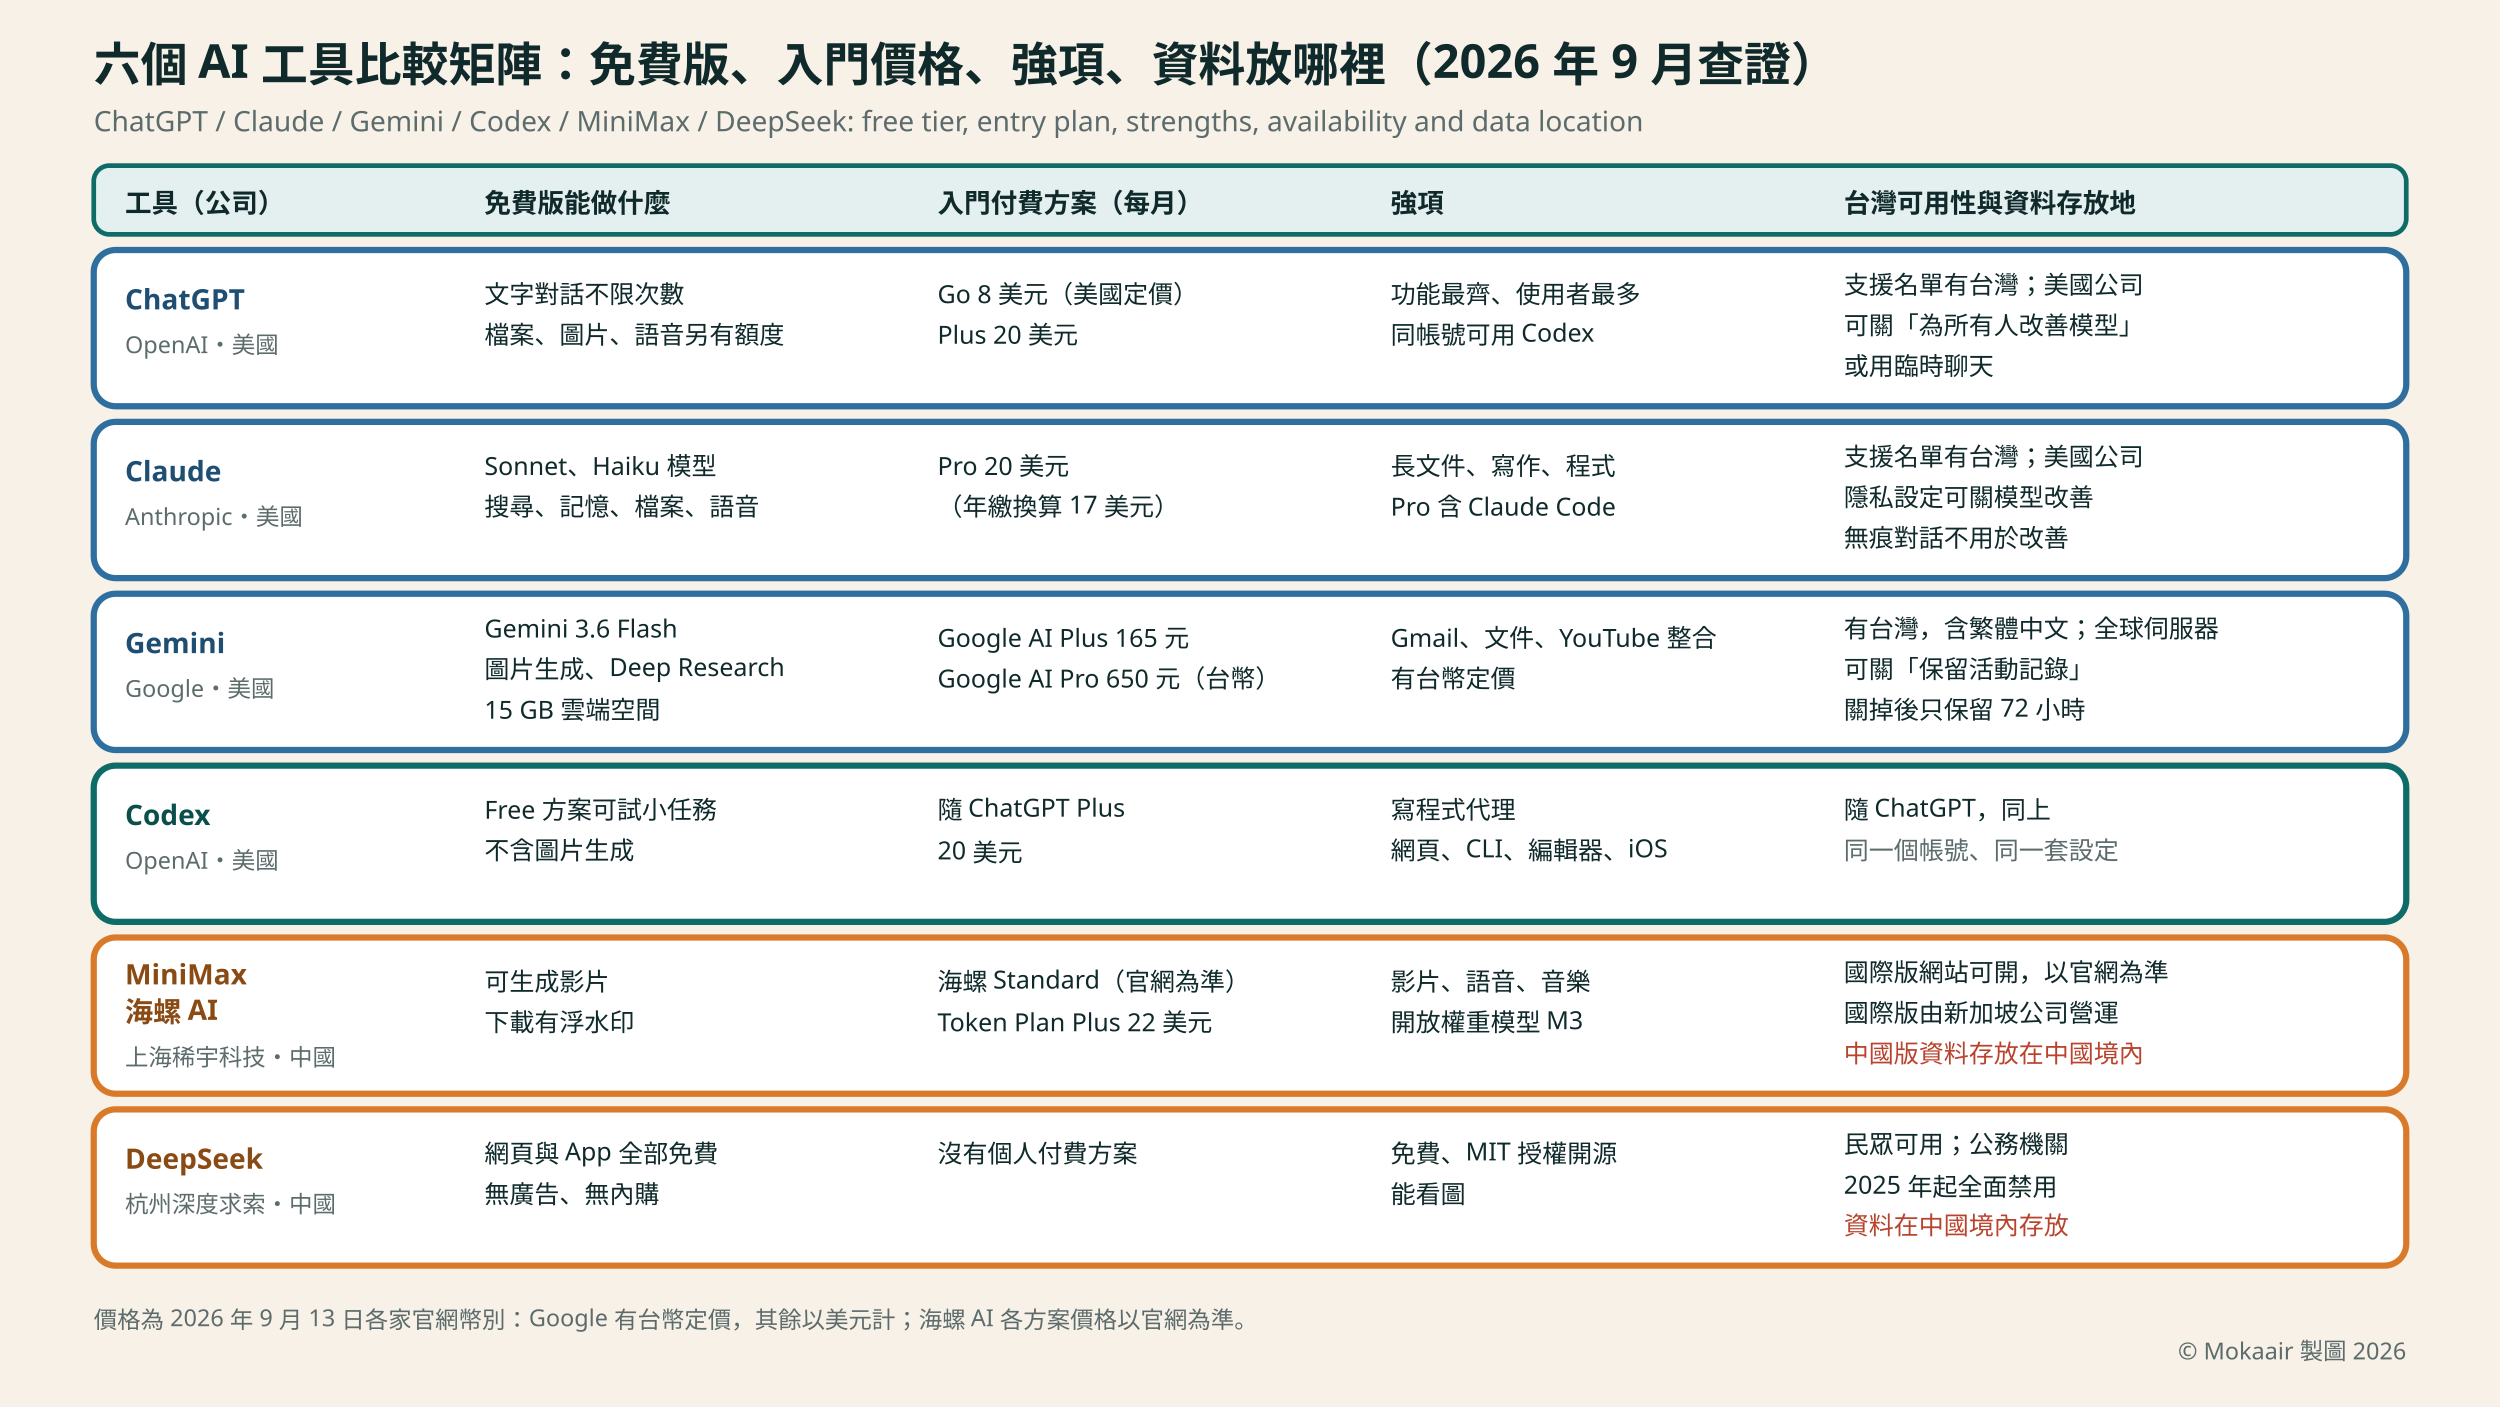
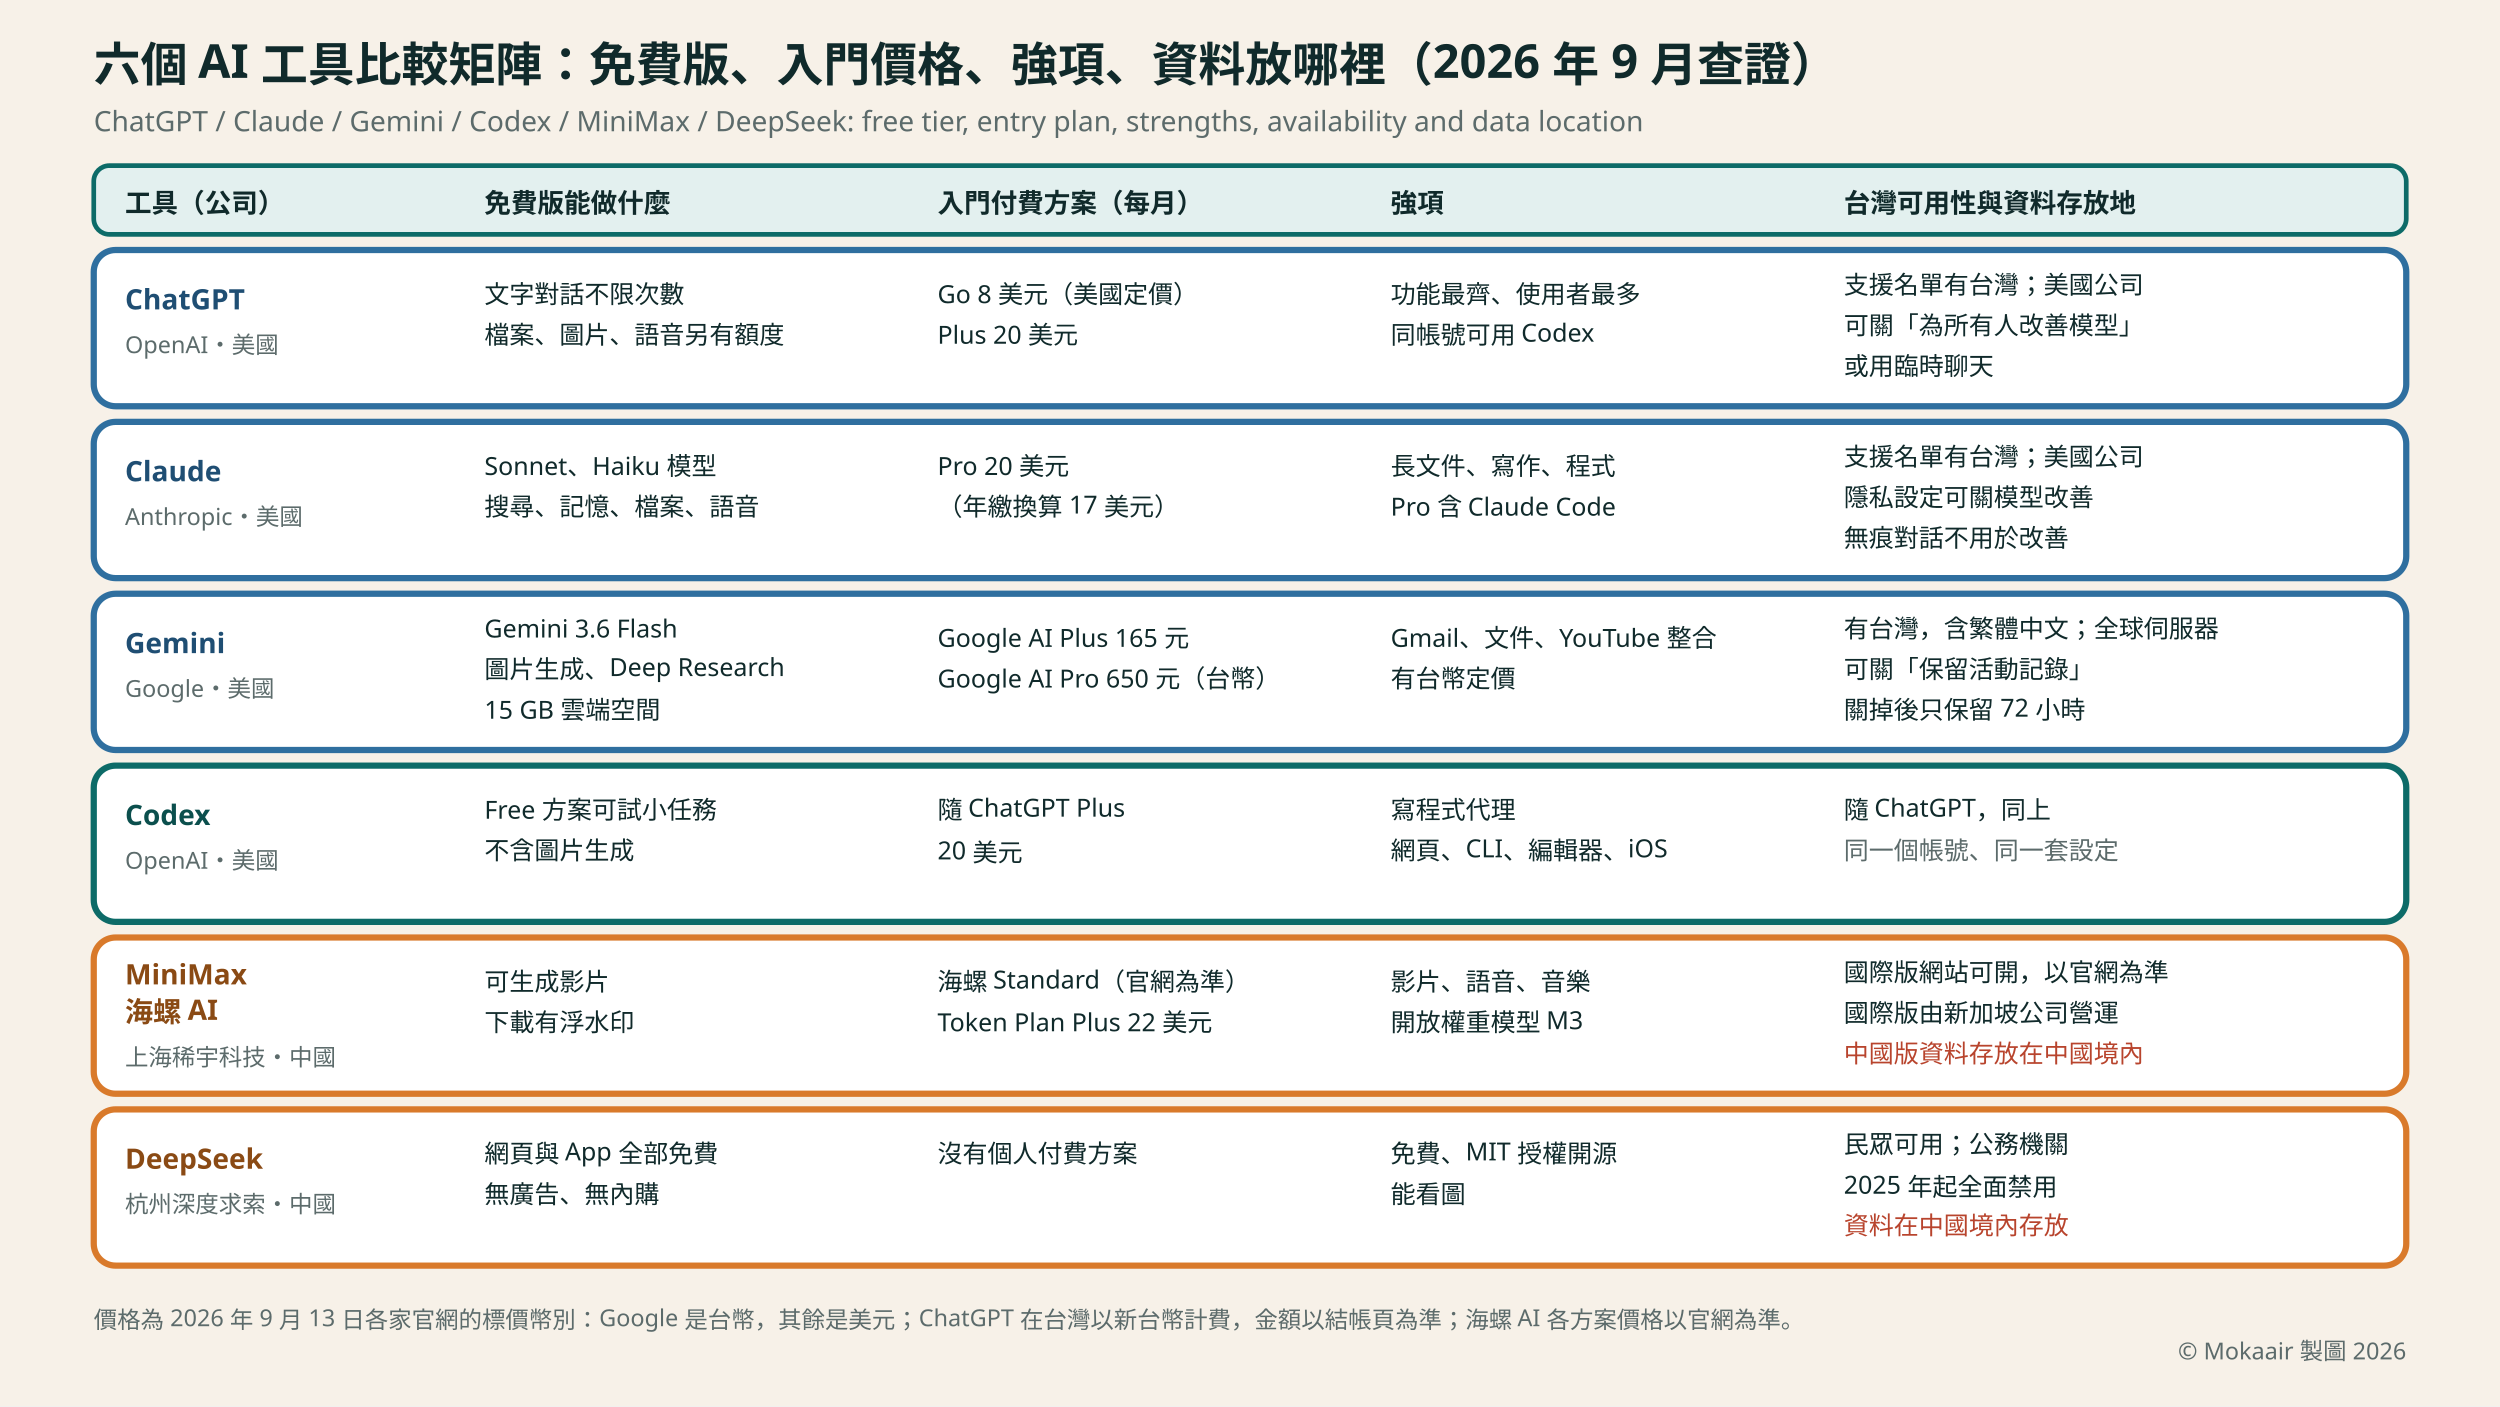
<svg xmlns="http://www.w3.org/2000/svg" viewBox="0 0 1600 900" width="1600" height="900" role="img" aria-labelledby="title desc" font-family="'Noto Sans TC','Noto Sans JP','PingFang TC','Microsoft JhengHei','Hiragino Sans',system-ui,sans-serif">
  <rect width="1600" height="900" fill="#F7F1E8" />
  <defs>
    <marker id="arrow" viewBox="0 0 10 10" refX="9" refY="5" markerWidth="7" markerHeight="7" orient="auto">
      <path d="M 0 0 L 10 5 L 0 10 z" fill="#5C6B6B" />
    </marker>
  </defs>
  <text x="60" y="52" font-size="30" font-weight="700" fill="#102A2B">六個 AI 工具比較矩陣：免費版、入門價格、強項、資料放哪裡（2026 年 9 月查證）</text>
  <text x="60" y="84" font-size="18" fill="#5C6B6B">ChatGPT / Claude / Gemini / Codex / MiniMax / DeepSeek: free tier, entry plan, strengths, availability and data location</text>
  <rect x="60" y="106" width="1480" height="44" rx="10" fill="#E3F0EF" stroke="#0D6B68" stroke-width="3" />
  <text x="80" y="136" font-size="17" font-weight="700" fill="#102A2B">工具（公司）</text>
  <text x="310" y="136" font-size="17" font-weight="700" fill="#102A2B">免費版能做什麼</text>
  <text x="600" y="136" font-size="17" font-weight="700" fill="#102A2B">入門付費方案（每月）</text>
  <text x="890" y="136" font-size="17" font-weight="700" fill="#102A2B">強項</text>
  <text x="1180" y="136" font-size="17" font-weight="700" fill="#102A2B">台灣可用性與資料存放地</text>
  <rect x="60" y="160" width="1480" height="100" rx="14" fill="#FFFFFF" stroke="#2F6F9F" stroke-width="4" />
  <text x="80" y="198" font-size="18" font-weight="700" fill="#1F4E73">ChatGPT</text>
  <text x="80" y="226" font-size="15" fill="#5C6B6B">OpenAI・美國</text>
  <text x="310" y="194" font-size="16" fill="#102A2B">文字對話不限次數</text>
  <text x="310" y="220" font-size="16" fill="#102A2B">檔案、圖片、語音另有額度</text>
  <text x="600" y="194" font-size="16" fill="#102A2B">Go 8 美元（美國定價）</text>
  <text x="600" y="220" font-size="16" fill="#102A2B">Plus 20 美元</text>
  <text x="890" y="194" font-size="16" fill="#102A2B">功能最齊、使用者最多</text>
  <text x="890" y="220" font-size="16" fill="#102A2B">同帳號可用 Codex</text>
  <text x="1180" y="188" font-size="16" fill="#102A2B">支援名單有台灣；美國公司</text>
  <text x="1180" y="214" font-size="16" fill="#102A2B">可關「為所有人改善模型」</text>
  <text x="1180" y="240" font-size="16" fill="#102A2B">或用臨時聊天</text>
  <rect x="60" y="270" width="1480" height="100" rx="14" fill="#FFFFFF" stroke="#2F6F9F" stroke-width="4" />
  <text x="80" y="308" font-size="18" font-weight="700" fill="#1F4E73">Claude</text>
  <text x="80" y="336" font-size="15" fill="#5C6B6B">Anthropic・美國</text>
  <text x="310" y="304" font-size="16" fill="#102A2B">Sonnet、Haiku 模型</text>
  <text x="310" y="330" font-size="16" fill="#102A2B">搜尋、記憶、檔案、語音</text>
  <text x="600" y="304" font-size="16" fill="#102A2B">Pro 20 美元</text>
  <text x="600" y="330" font-size="16" fill="#102A2B">（年繳換算 17 美元）</text>
  <text x="890" y="304" font-size="16" fill="#102A2B">長文件、寫作、程式</text>
  <text x="890" y="330" font-size="16" fill="#102A2B">Pro 含 Claude Code</text>
  <text x="1180" y="298" font-size="16" fill="#102A2B">支援名單有台灣；美國公司</text>
  <text x="1180" y="324" font-size="16" fill="#102A2B">隱私設定可關模型改善</text>
  <text x="1180" y="350" font-size="16" fill="#102A2B">無痕對話不用於改善</text>
  <rect x="60" y="380" width="1480" height="100" rx="14" fill="#FFFFFF" stroke="#2F6F9F" stroke-width="4" />
  <text x="80" y="418" font-size="18" font-weight="700" fill="#1F4E73">Gemini</text>
  <text x="80" y="446" font-size="15" fill="#5C6B6B">Google・美國</text>
  <text x="310" y="408" font-size="16" fill="#102A2B">Gemini 3.6 Flash</text>
  <text x="310" y="434" font-size="16" fill="#102A2B">圖片生成、Deep Research</text>
  <text x="310" y="460" font-size="16" fill="#102A2B">15 GB 雲端空間</text>
  <text x="600" y="414" font-size="16" fill="#102A2B">Google AI Plus 165 元</text>
  <text x="600" y="440" font-size="16" fill="#102A2B">Google AI Pro 650 元（台幣）</text>
  <text x="890" y="414" font-size="16" fill="#102A2B">Gmail、文件、YouTube 整合</text>
  <text x="890" y="440" font-size="16" fill="#102A2B">有台幣定價</text>
  <text x="1180" y="408" font-size="16" fill="#102A2B">有台灣，含繁體中文；全球伺服器</text>
  <text x="1180" y="434" font-size="16" fill="#102A2B">可關「保留活動記錄」</text>
  <text x="1180" y="460" font-size="16" fill="#102A2B">關掉後只保留 72 小時</text>
  <rect x="60" y="490" width="1480" height="100" rx="14" fill="#FFFFFF" stroke="#0D6B68" stroke-width="4" />
  <text x="80" y="528" font-size="18" font-weight="700" fill="#0B4F4D">Codex</text>
  <text x="80" y="556" font-size="15" fill="#5C6B6B">OpenAI・美國</text>
  <text x="310" y="524" font-size="16" fill="#102A2B">Free 方案可試小任務</text>
  <text x="310" y="550" font-size="16" fill="#102A2B">不含圖片生成</text>
  <text x="600" y="524" font-size="16" fill="#102A2B">隨 ChatGPT Plus</text>
  <text x="600" y="550" font-size="16" fill="#102A2B">20 美元</text>
  <text x="890" y="524" font-size="16" fill="#102A2B">寫程式代理</text>
  <text x="890" y="550" font-size="16" fill="#102A2B">網頁、CLI、編輯器、iOS</text>
  <text x="1180" y="524" font-size="16" fill="#102A2B">隨 ChatGPT，同上</text>
  <text x="1180" y="550" font-size="16" fill="#5C6B6B">同一個帳號、同一套設定</text>
  <rect x="60" y="600" width="1480" height="100" rx="14" fill="#FFFFFF" stroke="#D97A2B" stroke-width="4" />
  <text x="80" y="630" font-size="18" font-weight="700" fill="#8A4A14">MiniMax</text>
  <text x="80" y="654" font-size="18" font-weight="700" fill="#8A4A14">海螺 AI</text>
  <text x="80" y="682" font-size="15" fill="#5C6B6B">上海稀宇科技・中國</text>
  <text x="310" y="634" font-size="16" fill="#102A2B">可生成影片</text>
  <text x="310" y="660" font-size="16" fill="#102A2B">下載有浮水印</text>
  <text x="600" y="634" font-size="16" fill="#102A2B">海螺 Standard（官網為準）</text>
  <text x="600" y="660" font-size="16" fill="#102A2B">Token Plan Plus 22 美元</text>
  <text x="890" y="634" font-size="16" fill="#102A2B">影片、語音、音樂</text>
  <text x="890" y="660" font-size="16" fill="#102A2B">開放權重模型 M3</text>
  <text x="1180" y="628" font-size="16" fill="#102A2B">國際版網站可開，以官網為準</text>
  <text x="1180" y="654" font-size="16" fill="#102A2B">國際版由新加坡公司營運</text>
  <text x="1180" y="680" font-size="16" fill="#B8442D">中國版資料存放在中國境內</text>
  <rect x="60" y="710" width="1480" height="100" rx="14" fill="#FFFFFF" stroke="#D97A2B" stroke-width="4" />
  <text x="80" y="748" font-size="18" font-weight="700" fill="#8A4A14">DeepSeek</text>
  <text x="80" y="776" font-size="15" fill="#5C6B6B">杭州深度求索・中國</text>
  <text x="310" y="744" font-size="16" fill="#102A2B">網頁與 App 全部免費</text>
  <text x="310" y="770" font-size="16" fill="#102A2B">無廣告、無內購</text>
  <text x="600" y="744" font-size="16" fill="#102A2B">沒有個人付費方案</text>
  <text x="890" y="744" font-size="16" fill="#102A2B">免費、MIT 授權開源</text>
  <text x="890" y="770" font-size="16" fill="#102A2B">能看圖</text>
  <text x="1180" y="738" font-size="16" fill="#102A2B">民眾可用；公務機關</text>
  <text x="1180" y="764" font-size="16" fill="#102A2B">2025 年起全面禁用</text>
  <text x="1180" y="790" font-size="16" fill="#B8442D">資料在中國境內存放</text>
-   <text x="60" y="850" font-size="15" fill="#5C6B6B">價格為 2026 年 9 月 13 日各家官網幣別：Google 有台幣定價，其餘以美元計；海螺 AI 各方案價格以官網為準。</text>
+   <text x="60" y="850" font-size="15" fill="#5C6B6B">價格為 2026 年 9 月 13 日各家官網的標價幣別：Google 是台幣，其餘是美元；ChatGPT 在台灣以新台幣計費，金額以結帳頁為準；海螺 AI 各方案價格以官網為準。</text>
  <text x="1540" y="870" font-size="15" fill="#5C6B6B" text-anchor="end">© Mokaair 製圖 2026</text>
</svg>
